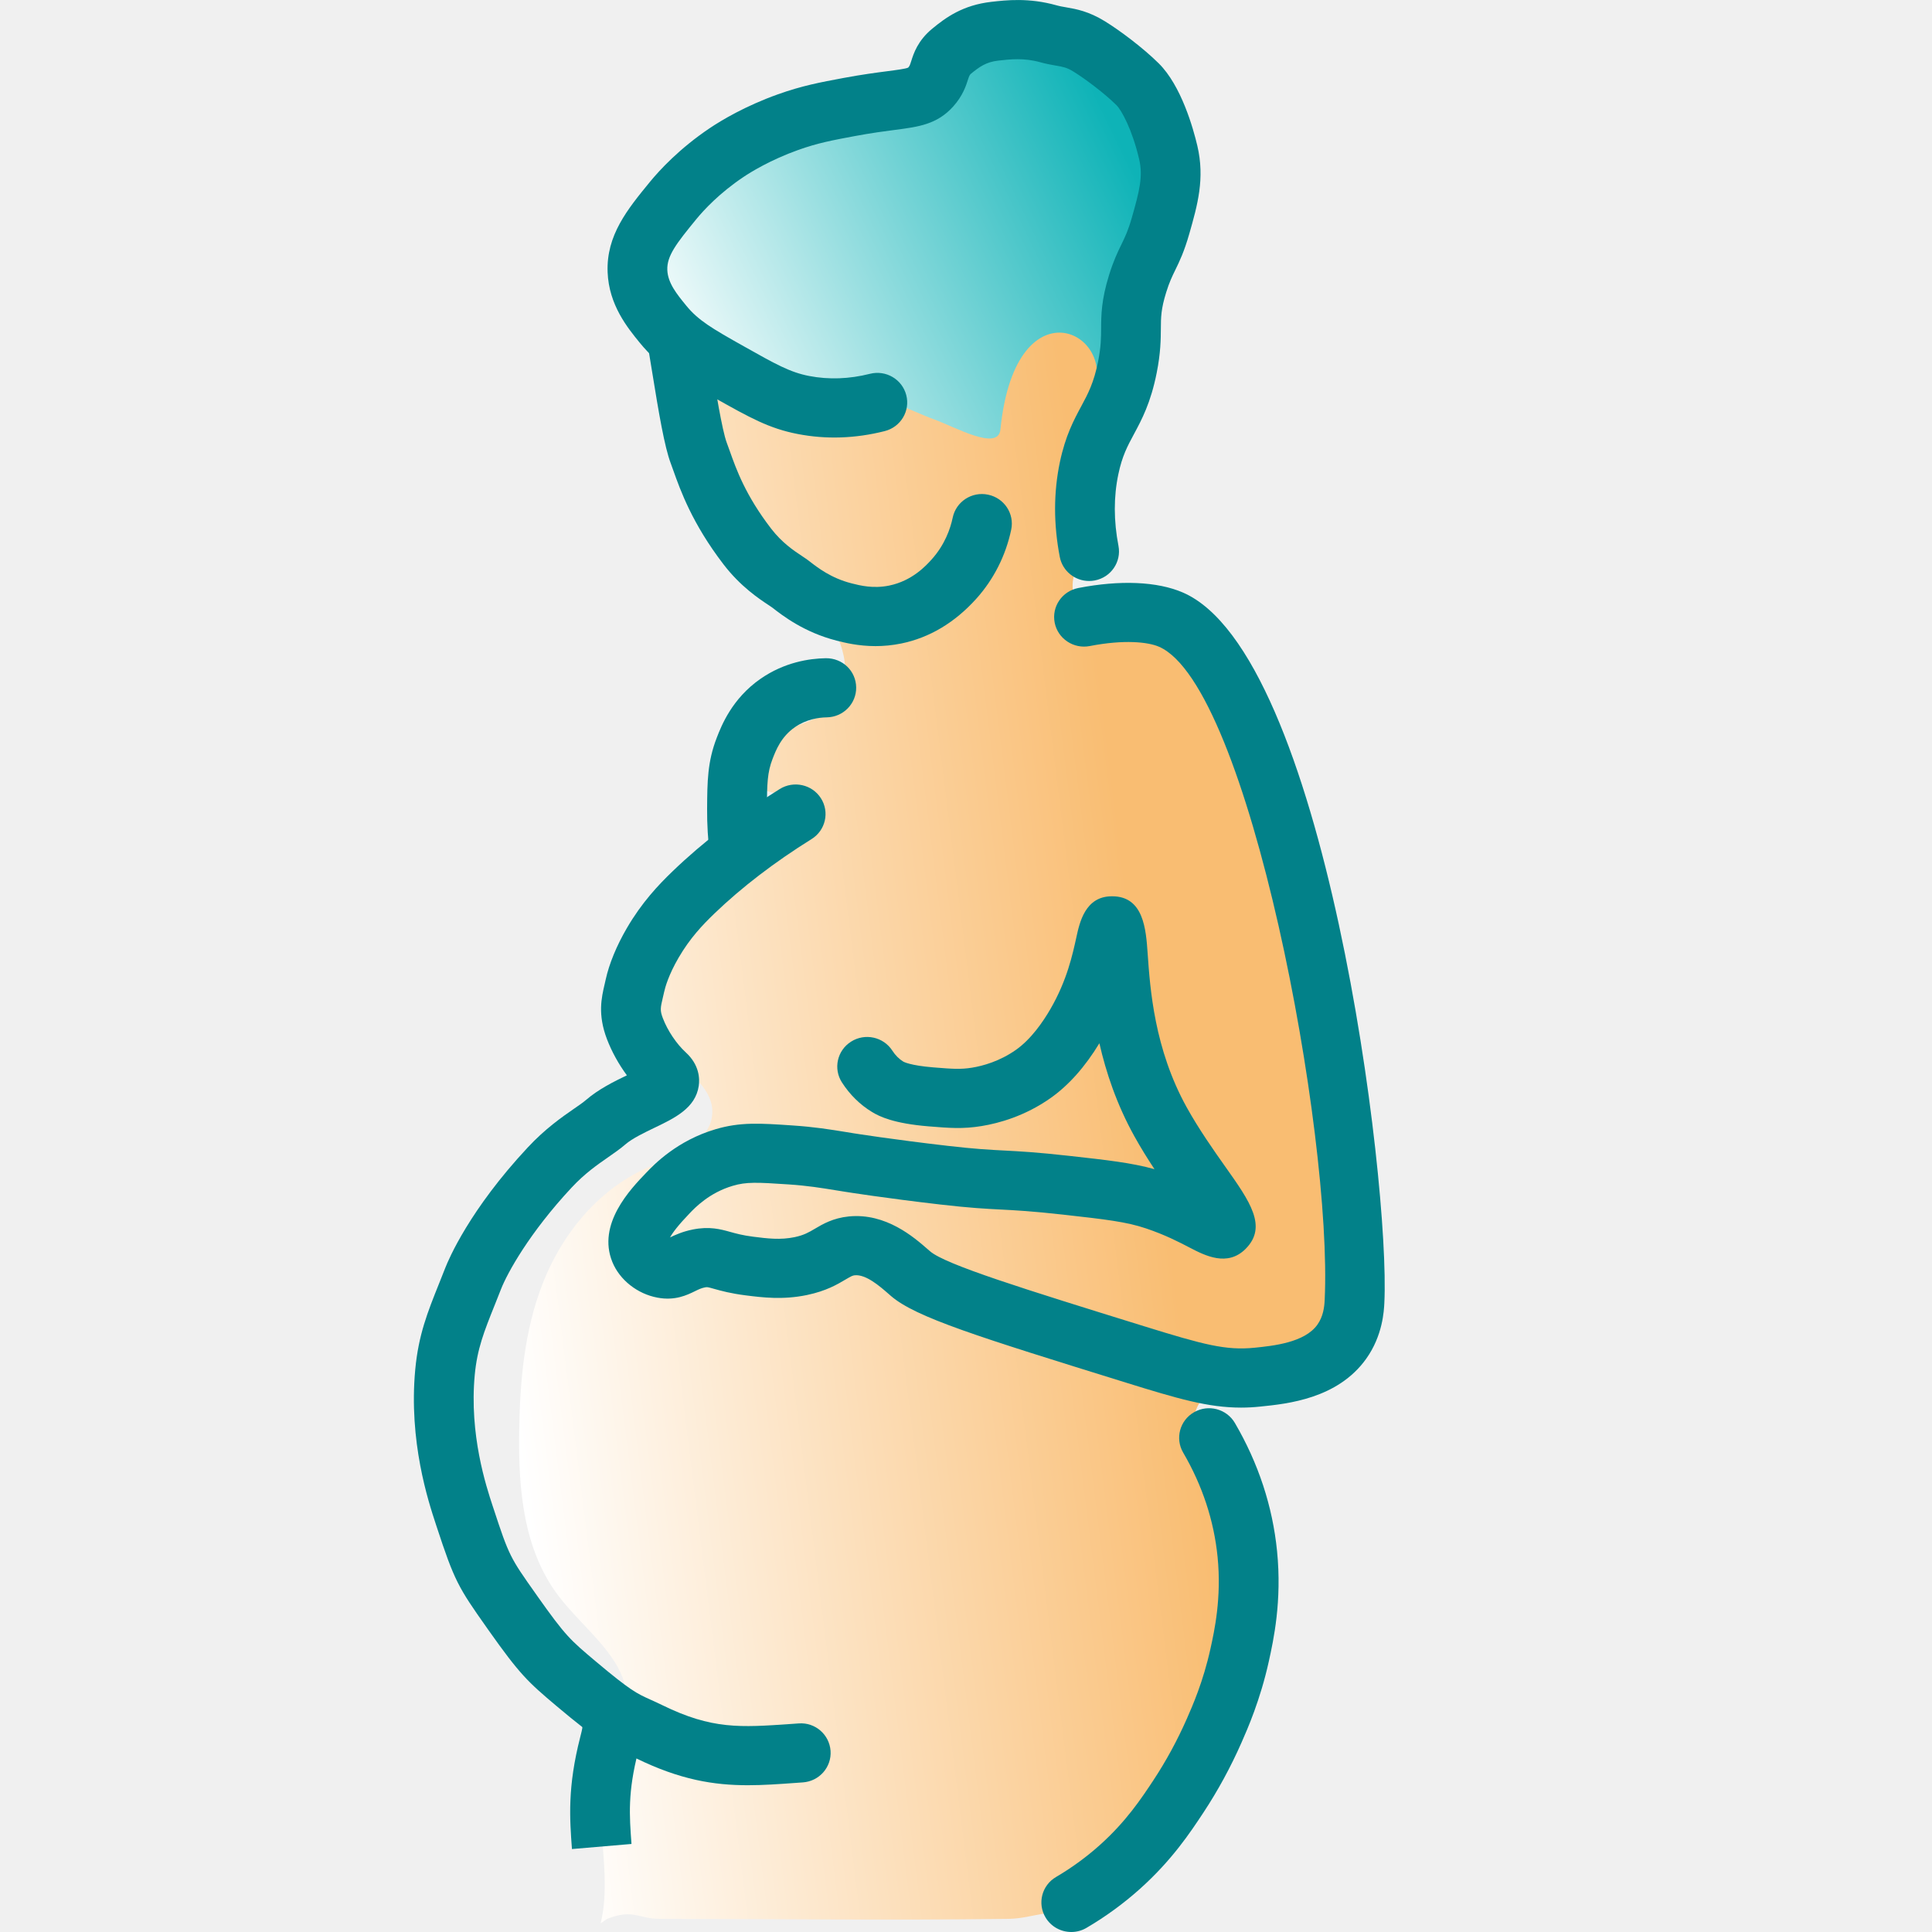
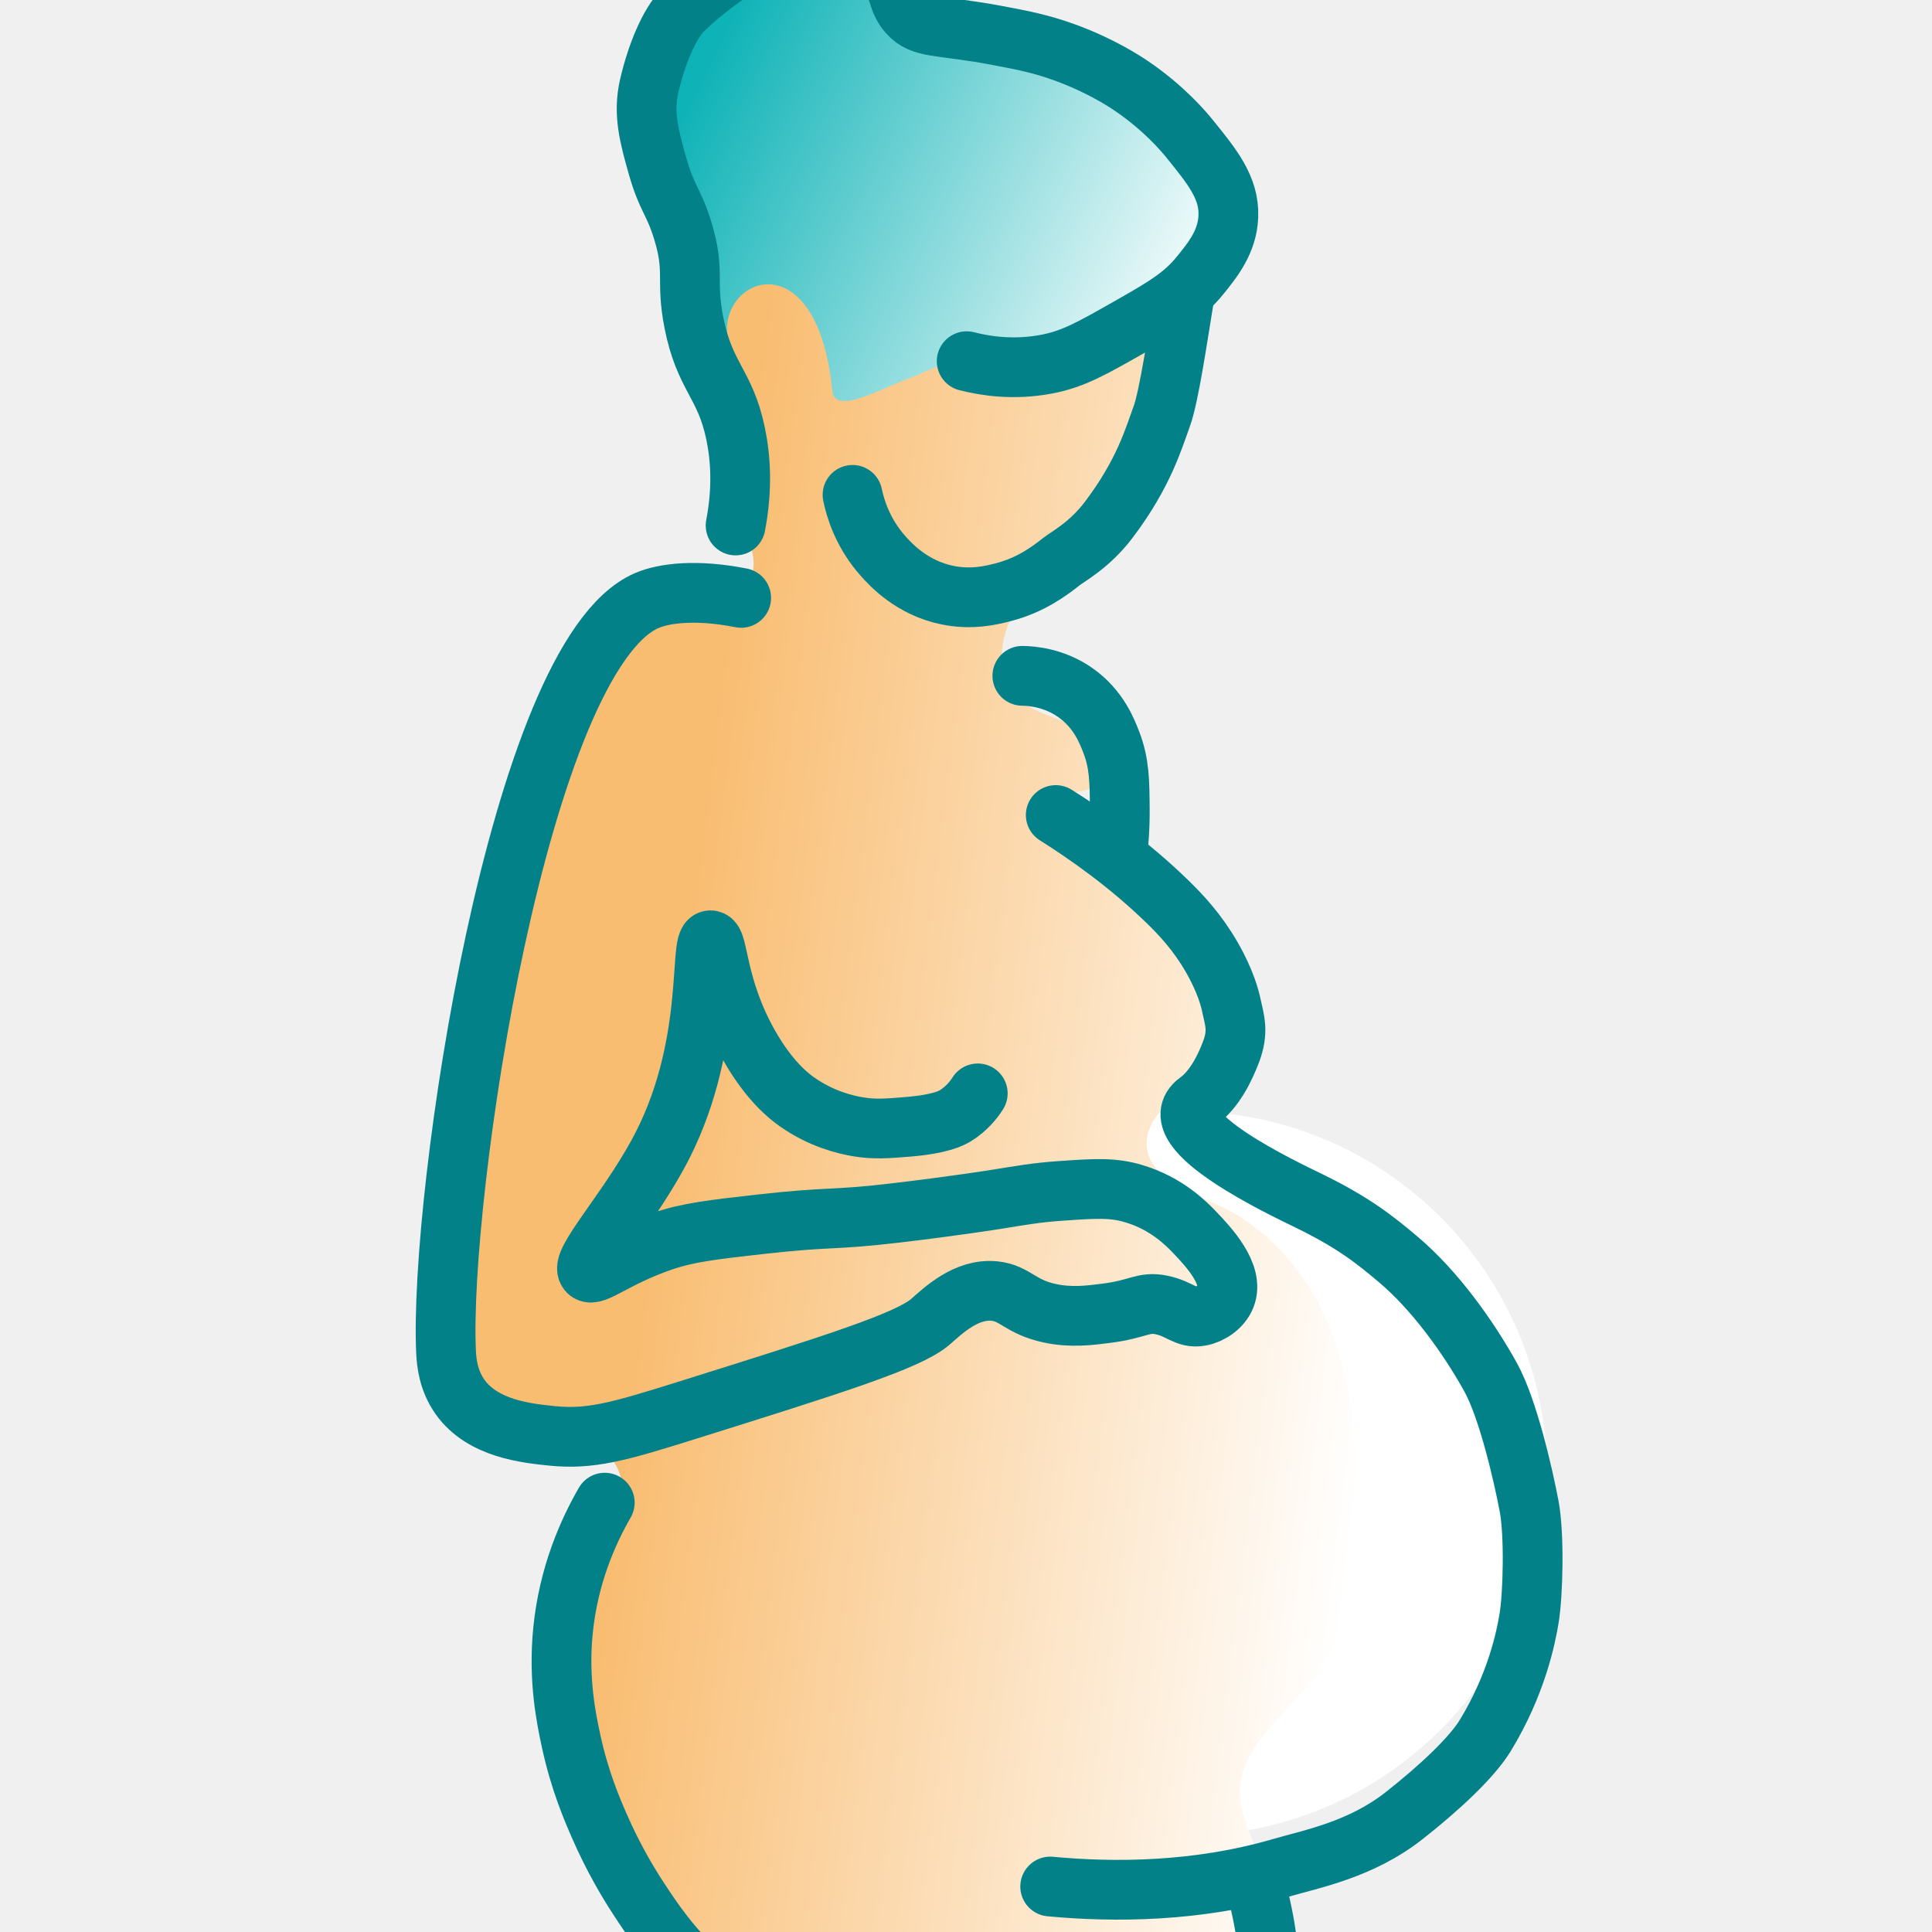
<svg xmlns="http://www.w3.org/2000/svg" version="1.1" x="0px" y="0px" viewBox="0 0 97 97" style="enable-background:new 0 0 97 97;" xml:space="preserve">
  <g id="Capa_3">
-     <linearGradient id="SVGID_1_" gradientUnits="userSpaceOnUse" x1="57.053" y1="48.471" x2="16.344" y2="53.553">
+ </g>
+   <g id="Capa_4">
+ </g>
+   <g id="Capa_1">
+     <circle style="fill-rule:evenodd;clip-rule:evenodd;fill:#FFFFFF;" cx="59.475" cy="73.979" r="18.187" />
+     <linearGradient id="SVGID_1_" gradientUnits="userSpaceOnUse" x1="52.689" y1="49.307" x2="8.25" y2="54.855" gradientTransform="matrix(-1 0 0 1 87.0509 0)">
      <stop offset="0" style="stop-color:#F9BD72" />
      <stop offset="0.822" style="stop-color:#FFFFFF" />
    </linearGradient>
-     <path style="fill-rule:evenodd;clip-rule:evenodd;fill:url(#SVGID_1_);" d="M30.156,96.565c0.626-2.552-0.439-5.284,0.295-7.811   c0.337-1.158,1.047-2.253,1.021-3.452c-0.045-2.06-2.14-3.479-3.422-5.163c-1.78-2.34-2.024-5.378-1.984-8.24   c0.036-2.534,0.255-5.103,1.191-7.485c0.936-2.381,2.663-4.578,5.104-5.725c1.38-0.649,3.198-1.225,3.388-2.647   c0.212-1.586-1.787-2.536-2.836-3.805c-1.387-1.676-1.043-4.192,0.294-5.903c1.337-1.711,3.452-2.751,5.584-3.5   c1.154-0.405,2.616-1.402,1.936-2.355c-0.582-0.815-2.115-0.397-2.843-1.104c-0.731-0.71-0.044-1.929,0.874-2.419   c0.918-0.49,2.049-0.649,2.823-1.318c1.259-1.089,0.996-3.069,0.035-4.393c-0.961-1.324-2.439-2.238-3.634-3.387   c-2.883-2.771-3.951-6.708-4.908-10.452c-0.442-1.727-0.869-3.61-0.062-5.22c0.805-1.606,2.801-4.043,4.505-4.846   c4.493-2.119,10.19-3.602,13.83-5.643c1.48-0.83,5.824,2.658,6.551,4.082c0.315,0.617,0.38,2.799,0.364,3.482   c-0.163,6.947-2.912,12.606-4.371,19.758c-0.173,0.849,0.259,1.741,0.739,2.484c0.611,0.947,3.303-1.194,4.239-0.512   c5.031,3.662,5.665,12.429,6.956,18.233c0.99,4.451,1.547,8.983,1.662,13.526c0.052,2.034-0.22,4.456-2.144,5.437   c-1.533,0.781-3.776,0.414-4.784,1.738c-0.391,0.514-0.81,1.231-0.531,1.796c2.118,4.292,4.162,8.107,1.754,13.536   c-0.697,1.571-6.687,12.167-8.128,11.084c-0.849-0.639-1.721-0.017-3.033,0c-6.43,0.082-11.27,0.004-17.469,0   c-1.138-0.001-1.334-0.519-2.669,0" />
-   </g>
-   <g id="Capa_4">
-     <linearGradient id="SVGID_2_" gradientUnits="userSpaceOnUse" x1="33.775" y1="19.651" x2="56.909" y2="8.512">
+     <path style="fill-rule:evenodd;clip-rule:evenodd;fill:url(#SVGID_1_);" d="M63.691,102.32c-0.683-2.813,0.479-5.826-0.322-8.612   c-0.367-1.277-1.142-2.484-1.114-3.806c0.049-2.271,2.335-3.835,3.733-5.692c1.942-2.58,2.208-5.928,2.164-9.084   c-0.039-2.793-0.279-5.626-1.3-8.251s-2.906-5.047-5.568-6.311c-1.506-0.715-3.489-1.35-3.697-2.918   c-0.231-1.748,1.949-2.796,3.094-4.194c1.513-1.848,1.138-4.621-0.32-6.507c-1.458-1.886-3.766-3.033-6.092-3.859   c-1.259-0.447-2.854-1.546-2.112-2.596c0.635-0.898,2.307-0.438,3.102-1.217c0.798-0.782,0.047-2.126-0.954-2.666   c-1.001-0.54-2.236-0.715-3.08-1.453c-1.373-1.2-1.086-3.384-0.038-4.843c1.048-1.46,2.661-2.467,3.964-3.734   c3.145-3.055,4.31-7.395,5.355-11.523c0.482-1.904,0.948-3.98,0.068-5.755c-0.878-1.77-3.056-4.457-4.915-5.343   c-4.902-2.336-11.118-3.971-15.088-6.221c-1.615-0.915-6.354,2.93-7.147,4.5c-0.344,0.68-0.414,3.086-0.397,3.838   c0.178,7.659,3.176,13.897,4.769,21.782c0.189,0.936-0.283,1.919-0.806,2.739c-0.666,1.044-3.603-1.316-4.625-0.565   c-5.489,4.038-6.18,13.702-7.588,20.1c-1.08,4.906-1.687,9.904-1.813,14.912c-0.056,2.242,0.24,4.912,2.339,5.994   c1.672,0.861,4.12,0.456,5.22,1.916c0.427,0.566,0.883,1.357,0.579,1.98c-2.31,4.731-4.54,8.937-1.913,14.922   c0.76,1.732,7.296,13.414,8.868,12.219c0.926-0.704,1.877-0.018,3.309,0c7.015,0.09,12.296,0.005,19.059,0   c1.242-0.001,1.456-0.572,2.912,0" />
+     <linearGradient id="SVGID_2_" gradientUnits="userSpaceOnUse" x1="27.295" y1="17.467" x2="52.581" y2="5.291" gradientTransform="matrix(-1 0 0 1 87.0509 0)">
      <stop offset="0" style="stop-color:#FFFFFF" />
      <stop offset="1" style="stop-color:#0EB3B7" />
    </linearGradient>
-     <path style="fill-rule:evenodd;clip-rule:evenodd;fill:url(#SVGID_2_);" d="M56.456,15.824c-0.206,1.532-2.472,5.574-1.723,4.218   c1.767-3.201-3.733-6.17-4.505,1.521c-0.111,1.109-2.263-0.122-3.321-0.503c-0.6-0.216-1.17-0.509-1.775-0.707   c-1.327-0.435-2.76-0.396-4.14-0.622c-1.876-0.307-3.629-1.1-5.357-1.885c-0.59-0.268-1.2-0.551-1.614-1.046   c-0.309-0.369-0.483-0.828-0.651-1.277c-0.34-0.907-0.684-1.839-0.677-2.806c0.009-1.321,0.689-2.575,1.635-3.507   c0.946-0.932,2.141-1.576,3.361-2.112c2.753-1.208,5.789-1.925,8.782-1.599c-0.01-1.311,0.982-2.487,2.198-3.009   c1.216-0.522,2.606-0.487,3.907-0.242c0.887,0.167,1.766,0.432,2.537,0.898c1.241,0.75,2.133,1.987,2.643,3.335   c0.51,1.348,0.663,2.805,0.661,4.244c-0.003,1.706-0.233,3.455-1.042,4.962c-0.111,0.207-0.248,0.422-0.469,0.508   c-0.22,0.086-0.532-0.039-0.54-0.274" />
-   </g>
-   <g id="Capa_1">
-     <path style="fill:#028189;" d="M62.311,70.672c-1.653,0-3.182-0.448-5.771-1.252c-7.465-2.317-10.555-3.276-11.808-4.353   l-0.143-0.125c-0.443-0.386-1.116-0.964-1.67-0.914c-0.114,0.012-0.17,0.038-0.465,0.212c-0.411,0.244-0.974,0.578-1.937,0.779   c-1.209,0.252-2.235,0.124-3.059,0.02c-0.775-0.097-1.258-0.232-1.611-0.331c-0.337-0.094-0.336-0.095-0.466-0.069   c-0.177,0.036-0.3,0.096-0.487,0.187c-0.4,0.196-1.005,0.492-1.884,0.325c-1.01-0.187-1.9-0.891-2.266-1.791   c-0.774-1.905,0.906-3.654,1.714-4.494c0.38-0.397,1.54-1.605,3.478-2.174c1.23-0.363,2.22-0.298,3.86-0.186   c1.096,0.073,1.844,0.195,2.711,0.335l0.373,0.061c0.019,0.003,1.954,0.31,4.675,0.624c1.41,0.163,2.113,0.2,2.857,0.238   c0.798,0.042,1.622,0.084,3.286,0.27c1.876,0.208,3.108,0.345,4.265,0.666c-0.343-0.518-0.688-1.072-1.007-1.647   c-0.892-1.606-1.427-3.217-1.759-4.674c-0.726,1.195-1.555,2.124-2.466,2.762c-1.278,0.896-2.577,1.252-3.44,1.394   c-0.945,0.156-1.628,0.101-2.666,0.016c-1.731-0.141-2.459-0.483-2.856-0.729c-0.591-0.36-1.096-0.857-1.495-1.472   c-0.447-0.69-0.245-1.608,0.453-2.051c0.698-0.445,1.625-0.243,2.073,0.448c0.153,0.237,0.339,0.422,0.55,0.552   c0.009,0.006,0.328,0.195,1.513,0.291c0.936,0.076,1.358,0.109,1.938,0.015c0.554-0.091,1.384-0.319,2.198-0.889   c0.766-0.535,1.37-1.416,1.743-2.061c0.835-1.443,1.111-2.745,1.295-3.577C54.201,46.322,54.48,45,55.824,45   c0.005,0,0.011,0,0.016,0c1.583,0,1.696,1.671,1.779,2.858c0.125,1.787,0.333,4.801,1.965,7.743   c0.601,1.082,1.346,2.145,1.945,2.99c1.229,1.735,2.117,2.993,1.014,4.106c-0.915,0.925-2.049,0.338-2.799-0.051   c-0.526-0.275-1.248-0.65-2.212-0.973c-0.976-0.328-1.983-0.448-4.17-0.691c-1.575-0.175-2.354-0.215-3.106-0.254   c-0.76-0.039-1.544-0.079-3.05-0.253c-2.791-0.323-4.724-0.63-4.805-0.644l-0.38-0.061c-0.824-0.134-1.476-0.24-2.43-0.304   c-1.589-0.107-2.122-0.132-2.8,0.07c-1.171,0.344-1.89,1.092-2.16,1.374c-0.583,0.607-0.864,0.983-0.99,1.217   c0.26-0.126,0.633-0.295,1.139-0.397c0.843-0.169,1.395-0.015,1.881,0.12c0.291,0.081,0.621,0.174,1.17,0.243   c0.695,0.088,1.351,0.17,2.065,0.02c0.471-0.099,0.71-0.241,1.015-0.42c0.383-0.228,0.909-0.539,1.705-0.619   c1.864-0.186,3.275,1.049,3.955,1.641l0.126,0.109c0.781,0.672,4.743,1.901,10.74,3.761c3.016,0.936,4.112,1.223,5.547,1.081   c0.942-0.096,2.515-0.256,3.157-1.156c0.292-0.408,0.35-0.878,0.367-1.243c0.402-8.304-3.797-30.851-8.324-32.799   c-0.548-0.236-1.746-0.367-3.469-0.032c-0.808,0.158-1.602-0.365-1.762-1.17c-0.16-0.804,0.369-1.584,1.182-1.743   c2.101-0.409,3.962-0.33,5.245,0.222c7.113,3.06,10.422,29.527,10.124,35.664c-0.02,0.407-0.08,1.647-0.914,2.814   c-1.43,2.001-3.944,2.257-5.296,2.395C62.956,70.654,62.631,70.672,62.311,70.672z" />
-     <path style="fill:#028189;" d="M53.786,97c-0.512,0-1.011-0.26-1.291-0.728c-0.423-0.705-0.188-1.616,0.525-2.033   c0.782-0.46,1.521-0.997,2.193-1.599c1.324-1.185,2.086-2.336,2.698-3.262c0.635-0.963,1.198-1.999,1.673-3.077   c0.289-0.656,0.827-1.878,1.19-3.526c0.197-0.893,0.563-2.555,0.357-4.608c-0.182-1.823-0.763-3.584-1.728-5.237   c-0.414-0.709-0.169-1.618,0.549-2.028c0.716-0.41,1.635-0.168,2.049,0.543c1.18,2.021,1.892,4.184,2.116,6.429   c0.252,2.519-0.181,4.48-0.412,5.533c-0.427,1.935-1.065,3.384-1.372,4.081c-0.541,1.229-1.185,2.412-1.912,3.515   c-0.67,1.013-1.586,2.399-3.197,3.84c-0.82,0.734-1.721,1.391-2.676,1.95C54.311,96.933,54.047,97,53.786,97z" />
-     <path style="fill:#028189;" d="M28.716,92.835c-0.114-1.547-0.229-3.109,0.417-5.626c0.063-0.245,0.09-0.365,0.1-0.428   c0.013-0.264,0.114-0.473,0.174-0.597c0.025-0.05,0.07-0.143,0.153-0.329c0.338-0.748,1.224-1.082,1.981-0.751   c0.756,0.334,1.096,1.212,0.758,1.961c-0.048,0.107-0.086,0.188-0.115,0.252c-0.027,0.146-0.07,0.339-0.144,0.623   c-0.526,2.05-0.442,3.192-0.335,4.64L28.716,92.835z" />
-     <path style="fill:#028189;" d="M37.128,44.257c-0.746,0-1.392-0.549-1.486-1.301c-0.098-0.777-0.145-1.568-0.14-2.35   c0.009-1.367,0.016-2.355,0.483-3.563c0.228-0.589,0.761-1.968,2.207-2.968c1.192-0.825,2.436-1.014,3.269-1.028   c0.845-0.008,1.511,0.64,1.525,1.46c0.014,0.82-0.647,1.496-1.475,1.509c-0.415,0.007-1.028,0.098-1.6,0.493   c-0.692,0.478-0.952,1.151-1.124,1.596c-0.262,0.678-0.276,1.23-0.285,2.522c-0.005,0.652,0.035,1.312,0.116,1.962   c0.103,0.813-0.48,1.555-1.303,1.656C37.253,44.253,37.19,44.257,37.128,44.257z" />
-     <path style="fill:#028189;" d="M37.552,89.631c-1.708,0-3.4-0.268-5.623-1.355c-0.207-0.101-0.378-0.179-0.535-0.249   c-0.923-0.416-1.454-0.69-3.436-2.358c-1.456-1.225-1.859-1.6-3.435-3.829l-0.086-0.123c-1.432-2.026-1.619-2.34-2.521-5.089   l-0.033-0.101c-0.375-1.137-1.373-4.159-1.034-7.774c0.163-1.734,0.618-2.871,1.195-4.31l0.309-0.779   c0.181-0.463,1.231-2.932,4.141-6.051c0.885-0.949,1.715-1.524,2.32-1.943c0.236-0.163,0.445-0.304,0.615-0.45   c0.621-0.535,1.4-0.921,2.045-1.231c-0.412-0.559-0.758-1.183-1-1.815c-0.473-1.239-0.275-2.085-0.116-2.764l0.053-0.233   c0.17-0.781,0.548-1.7,1.063-2.582c0.754-1.292,1.587-2.17,2.303-2.858c1.518-1.46,3.325-2.846,5.371-4.122   c0.702-0.436,1.627-0.23,2.069,0.464s0.231,1.611-0.469,2.047c-1.87,1.166-3.511,2.424-4.879,3.739   c-0.597,0.574-1.228,1.239-1.796,2.214c-0.508,0.871-0.679,1.497-0.729,1.727l-0.063,0.273c-0.123,0.524-0.152,0.648,0,1.044   c0.24,0.627,0.682,1.285,1.152,1.717c0.689,0.631,0.702,1.328,0.648,1.686c-0.166,1.108-1.203,1.607-2.207,2.089   c-0.528,0.254-1.126,0.541-1.476,0.842c-0.24,0.208-0.531,0.413-0.864,0.644c-0.549,0.381-1.171,0.812-1.837,1.526   c-2.107,2.259-3.221,4.273-3.547,5.108l-0.318,0.802c-0.526,1.312-0.873,2.18-0.996,3.491c-0.282,3.003,0.576,5.6,0.898,6.578   l0.035,0.105c0.793,2.419,0.843,2.49,2.125,4.303l0.086,0.123c1.416,2.001,1.646,2.196,2.921,3.269   c1.75,1.474,2.08,1.623,2.735,1.918c0.182,0.082,0.381,0.172,0.621,0.289c2.495,1.221,3.902,1.119,6.456,0.942l0.386-0.027   c0.828-0.065,1.543,0.559,1.601,1.377c0.058,0.818-0.566,1.527-1.392,1.584l-0.382,0.027   C39.099,89.576,38.323,89.631,37.552,89.631z" />
-     <path style="fill:#028189;" d="M54.681,29.17c-0.705,0-1.334-0.495-1.472-1.206c-0.317-1.642-0.315-3.246,0.005-4.766   c0.281-1.328,0.699-2.106,1.068-2.792c0.341-0.633,0.636-1.181,0.851-2.262c0.146-0.734,0.148-1.182,0.151-1.656   c0.004-0.668,0.009-1.425,0.398-2.678c0.229-0.733,0.438-1.164,0.624-1.544c0.178-0.366,0.332-0.682,0.52-1.338   c0.382-1.338,0.57-2.074,0.367-2.936c-0.354-1.506-0.887-2.462-1.138-2.711c-0.597-0.591-1.57-1.324-2.166-1.691   c-0.325-0.2-0.498-0.23-0.878-0.297c-0.246-0.043-0.501-0.089-0.787-0.169c-0.816-0.228-1.505-0.149-2.109-0.08   c-0.612,0.07-0.948,0.314-1.39,0.679c-0.06,0.068-0.091,0.168-0.115,0.241c-0.106,0.335-0.267,0.841-0.75,1.38   c-0.81,0.903-1.742,1.024-2.921,1.177c-0.511,0.066-1.163,0.151-2.022,0.311c-1.124,0.21-1.864,0.348-2.843,0.698   c-1.393,0.498-2.384,1.113-2.745,1.355c-1.218,0.815-2.005,1.675-2.366,2.115c-1.005,1.226-1.487,1.847-1.459,2.556   c0.026,0.656,0.474,1.206,0.949,1.787c0.607,0.744,1.288,1.143,2.905,2.051c1.585,0.891,2.309,1.298,3.263,1.482   c0.988,0.191,2.017,0.155,3.055-0.108c0.803-0.204,1.62,0.275,1.825,1.07c0.206,0.794-0.278,1.603-1.081,1.806   c-1.472,0.374-2.944,0.424-4.375,0.145c-1.434-0.278-2.405-0.823-4.168-1.814c-1.667-0.936-2.769-1.555-3.757-2.767   c-0.617-0.756-1.548-1.898-1.613-3.537c-0.073-1.859,0.996-3.163,2.127-4.543c0.466-0.568,1.477-1.674,3.015-2.704   c0.564-0.377,1.758-1.099,3.406-1.688c1.205-0.431,2.131-0.604,3.303-0.823c0.934-0.174,1.64-0.266,2.192-0.338   c0.437-0.057,0.932-0.121,1.047-0.181c0.069-0.078,0.081-0.101,0.151-0.321c0.122-0.385,0.327-1.03,1.055-1.631   c0.687-0.567,1.539-1.186,2.967-1.349c0.75-0.086,1.882-0.216,3.271,0.173c0.178,0.05,0.337,0.075,0.49,0.102   c0.501,0.087,1.125,0.196,1.943,0.7c0.749,0.461,1.917,1.335,2.702,2.113c1.134,1.122,1.733,3.265,1.938,4.135   c0.389,1.647,0.005,2.991-0.401,4.414c-0.259,0.909-0.496,1.396-0.705,1.825c-0.16,0.327-0.298,0.61-0.459,1.129   c-0.26,0.835-0.263,1.249-0.266,1.823c-0.004,0.535-0.008,1.202-0.208,2.21c-0.301,1.514-0.75,2.349-1.146,3.085   c-0.328,0.609-0.587,1.09-0.779,2.003c-0.24,1.135-0.238,2.346,0.005,3.601c0.155,0.806-0.378,1.583-1.191,1.737   C54.869,29.161,54.774,29.17,54.681,29.17z" />
-     <path style="fill:#028189;" d="M43.957,32.439c-0.871,0-1.554-0.173-1.946-0.273c-1.641-0.417-2.724-1.261-3.245-1.666   c-0.043-0.033-0.106-0.072-0.18-0.122c-0.493-0.327-1.412-0.935-2.266-2.05c-1.565-2.042-2.158-3.707-2.512-4.701l-0.133-0.368   c-0.311-0.826-0.594-2.491-0.932-4.581l-0.167-1.019c-0.137-0.808,0.415-1.573,1.232-1.709c0.815-0.141,1.59,0.411,1.727,1.22   l0.17,1.038c0.206,1.271,0.55,3.398,0.781,4.013l0.152,0.419c0.333,0.937,0.79,2.221,2.072,3.893   c0.551,0.718,1.149,1.115,1.545,1.377c0.152,0.101,0.275,0.185,0.364,0.254c0.442,0.344,1.109,0.863,2.138,1.125   c0.43,0.109,1.081,0.274,1.885,0.111c1.166-0.239,1.867-1.017,2.131-1.31c0.666-0.738,0.944-1.551,1.06-2.103   c0.168-0.803,0.962-1.321,1.774-1.151c0.811,0.167,1.332,0.953,1.163,1.756c-0.273,1.301-0.882,2.503-1.76,3.476   c-1.078,1.195-2.343,1.949-3.76,2.24C44.787,32.403,44.353,32.439,43.957,32.439z" />
+     <path style="fill-rule:evenodd;clip-rule:evenodd;fill:url(#SVGID_2_);" d="M34.997,13.308c0.225,1.688,2.696,6.145,1.88,4.65   c-1.928-3.529,4.073-6.802,4.915,1.677c0.121,1.222,2.469-0.134,3.623-0.554c0.654-0.238,1.276-0.561,1.937-0.78   c1.448-0.479,3.011-0.436,4.516-0.686c2.046-0.339,3.96-1.213,5.845-2.078c0.643-0.295,1.309-0.607,1.761-1.153   c0.337-0.407,0.527-0.913,0.711-1.408c0.371-1,0.746-2.027,0.739-3.094c-0.01-1.456-0.752-2.839-1.783-3.866   s-2.336-1.738-3.667-2.328c-3.004-1.331-6.315-2.122-9.581-1.763c0.01-1.445-1.072-2.742-2.398-3.317s-2.843-0.537-4.263-0.267   c-0.968,0.184-1.927,0.476-2.768,0.99c-1.354,0.826-2.327,2.191-2.883,3.676c-0.556,1.486-0.723,3.092-0.721,4.678   c0.003,1.881,0.254,3.809,1.137,5.47c0.121,0.228,0.271,0.465,0.511,0.561c0.24,0.095,0.581-0.043,0.589-0.302" />
+     <path style="fill-rule:evenodd;clip-rule:evenodd;fill:none;stroke:#028189;stroke-width:3;stroke-linecap:round;stroke-linejoin:round;stroke-miterlimit:22.926;" d="   M37.212,30.018c-2.226-0.439-3.851-0.252-4.752,0.14c-6.43,2.795-10.436,29.98-10.064,37.739c0.023,0.486,0.106,1.398,0.699,2.236   c1.131,1.6,3.339,1.826,4.613,1.957c1.922,0.197,3.349-0.204,6.709-1.258c7.462-2.34,11.192-3.51,12.3-4.473   c0.637-0.554,1.792-1.681,3.215-1.538c1.043,0.105,1.277,0.798,2.795,1.118c1.049,0.221,1.959,0.106,2.795,0   c1.672-0.212,1.865-0.609,2.795-0.419c0.942,0.192,1.223,0.697,1.957,0.559c0.509-0.096,1.052-0.467,1.258-0.978   c0.452-1.122-0.879-2.522-1.538-3.215c-0.414-0.436-1.414-1.463-3.075-1.957c-1.06-0.316-1.918-0.257-3.634-0.14   c-1.28,0.087-2.101,0.24-3.215,0.419c0,0-2.127,0.343-5.172,0.699c-3.2,0.374-3.196,0.164-6.709,0.559   c-2.41,0.271-3.641,0.415-4.892,0.839c-2.365,0.801-3.479,1.839-3.774,1.538c-0.442-0.451,1.886-2.941,3.494-5.871   c2.915-5.309,2.038-10.767,2.656-10.763c0.411,0.003,0.271,2.367,1.957,5.311c1.011,1.767,1.975,2.512,2.376,2.795   c1.236,0.875,2.47,1.158,3.075,1.258c0.835,0.138,1.438,0.089,2.516,0c1.652-0.136,2.195-0.447,2.376-0.559   c0.564-0.349,0.915-0.801,1.118-1.118" />
+     <path style="fill-rule:evenodd;clip-rule:evenodd;fill:none;stroke:#028189;stroke-width:3;stroke-linecap:round;stroke-linejoin:round;stroke-miterlimit:22.926;" d="   M30.363,75.444c-0.842,1.457-1.822,3.652-2.097,6.43c-0.245,2.473,0.166,4.428,0.419,5.591c0.422,1.933,1.036,3.363,1.398,4.193   c0.736,1.69,1.506,2.944,1.957,3.634c0.729,1.115,1.642,2.492,3.215,3.914c1.014,0.917,1.968,1.549,2.656,1.957" />
+     <path style="fill-rule:evenodd;clip-rule:evenodd;fill:none;stroke:#028189;stroke-width:3;stroke-linecap:round;stroke-linejoin:round;stroke-miterlimit:22.926;" d="   M63.07,94.749c0.645,2.539,0.68,3.69,0.559,5.339" />
+     <path style="fill-rule:evenodd;clip-rule:evenodd;fill:none;stroke:#028189;stroke-width:3;stroke-linecap:round;stroke-linejoin:round;stroke-miterlimit:22.926;" d="   M51.329,33.931c0.484,0.008,1.59,0.093,2.656,0.839c1.166,0.815,1.596,1.938,1.817,2.516c0.403,1.053,0.409,1.932,0.419,3.355   c0.007,0.989-0.069,1.808-0.14,2.376" />
+     <path style="fill-rule:evenodd;clip-rule:evenodd;fill:none;stroke:#028189;stroke-width:3;stroke-linecap:round;stroke-linejoin:round;stroke-miterlimit:22.926;" d="   M53.006,40.92c1.626,1.024,3.687,2.483,5.591,4.333c0.711,0.691,1.517,1.55,2.236,2.795c0.721,1.248,0.928,2.144,0.978,2.376   c0.176,0.808,0.386,1.355,0,2.376c-0.317,0.838-0.836,1.904-1.677,2.516c-1.944,1.414,4.356,4.376,5.568,4.968   c2.247,1.097,3.309,1.941,4.523,2.968c1.788,1.513,3.476,3.836,4.619,5.902c0.851,1.539,1.612,4.796,1.927,6.459   c0.272,1.432,0.201,4.408,0,5.636c-0.153,0.932-0.62,3.291-2.195,5.879c-0.669,1.099-2.286,2.623-4.091,4.04   c-2.167,1.7-4.614,2.157-6.183,2.614c-4.205,1.223-8.376,1.234-11.575,0.935" />
+     <path style="fill-rule:evenodd;clip-rule:evenodd;fill:none;stroke:#028189;stroke-width:3;stroke-linecap:round;stroke-linejoin:round;stroke-miterlimit:22.926;" d="   M36.932,26.383c0.355-1.853,0.256-3.389,0-4.613c-0.533-2.549-1.551-2.815-2.097-5.591c-0.422-2.149,0.082-2.531-0.559-4.613   c-0.452-1.468-0.799-1.591-1.258-3.215c-0.419-1.483-0.748-2.647-0.419-4.053c0.383-1.639,1.028-3.124,1.677-3.774   c0.755-0.756,1.914-1.635,2.656-2.097c0.911-0.567,1.432-0.471,2.236-0.699c1.202-0.34,2.19-0.226,2.935-0.14   c1.129,0.13,1.786,0.625,2.376,1.118c0.785,0.655,0.476,1.233,1.118,1.957c0.713,0.803,1.509,0.559,4.473,1.118   c1.241,0.234,2.162,0.408,3.355,0.839c1.823,0.658,3.052,1.473,3.355,1.677c1.668,1.128,2.664,2.321,2.935,2.656   c1.159,1.428,2.013,2.481,1.957,3.914c-0.049,1.265-0.782,2.173-1.398,2.935c-0.865,1.072-1.8,1.614-3.634,2.656   c-1.835,1.042-2.752,1.562-4.053,1.817c-1.699,0.332-3.153,0.091-4.053-0.14" />
+     <path style="fill-rule:evenodd;clip-rule:evenodd;fill:none;stroke:#028189;stroke-width:3;stroke-linecap:round;stroke-linejoin:round;stroke-miterlimit:22.926;" d="   M42.803,24.846c0.134,0.645,0.492,1.904,1.538,3.075c0.394,0.442,1.45,1.591,3.215,1.957c1.221,0.253,2.206,0.012,2.795-0.14   c1.425-0.366,2.359-1.085,2.935-1.538c0.354-0.278,1.414-0.828,2.376-2.097c1.784-2.352,2.278-4.157,2.656-5.172   c0.383-1.027,0.826-4.124,1.118-5.871" />
  </g>
</svg>
